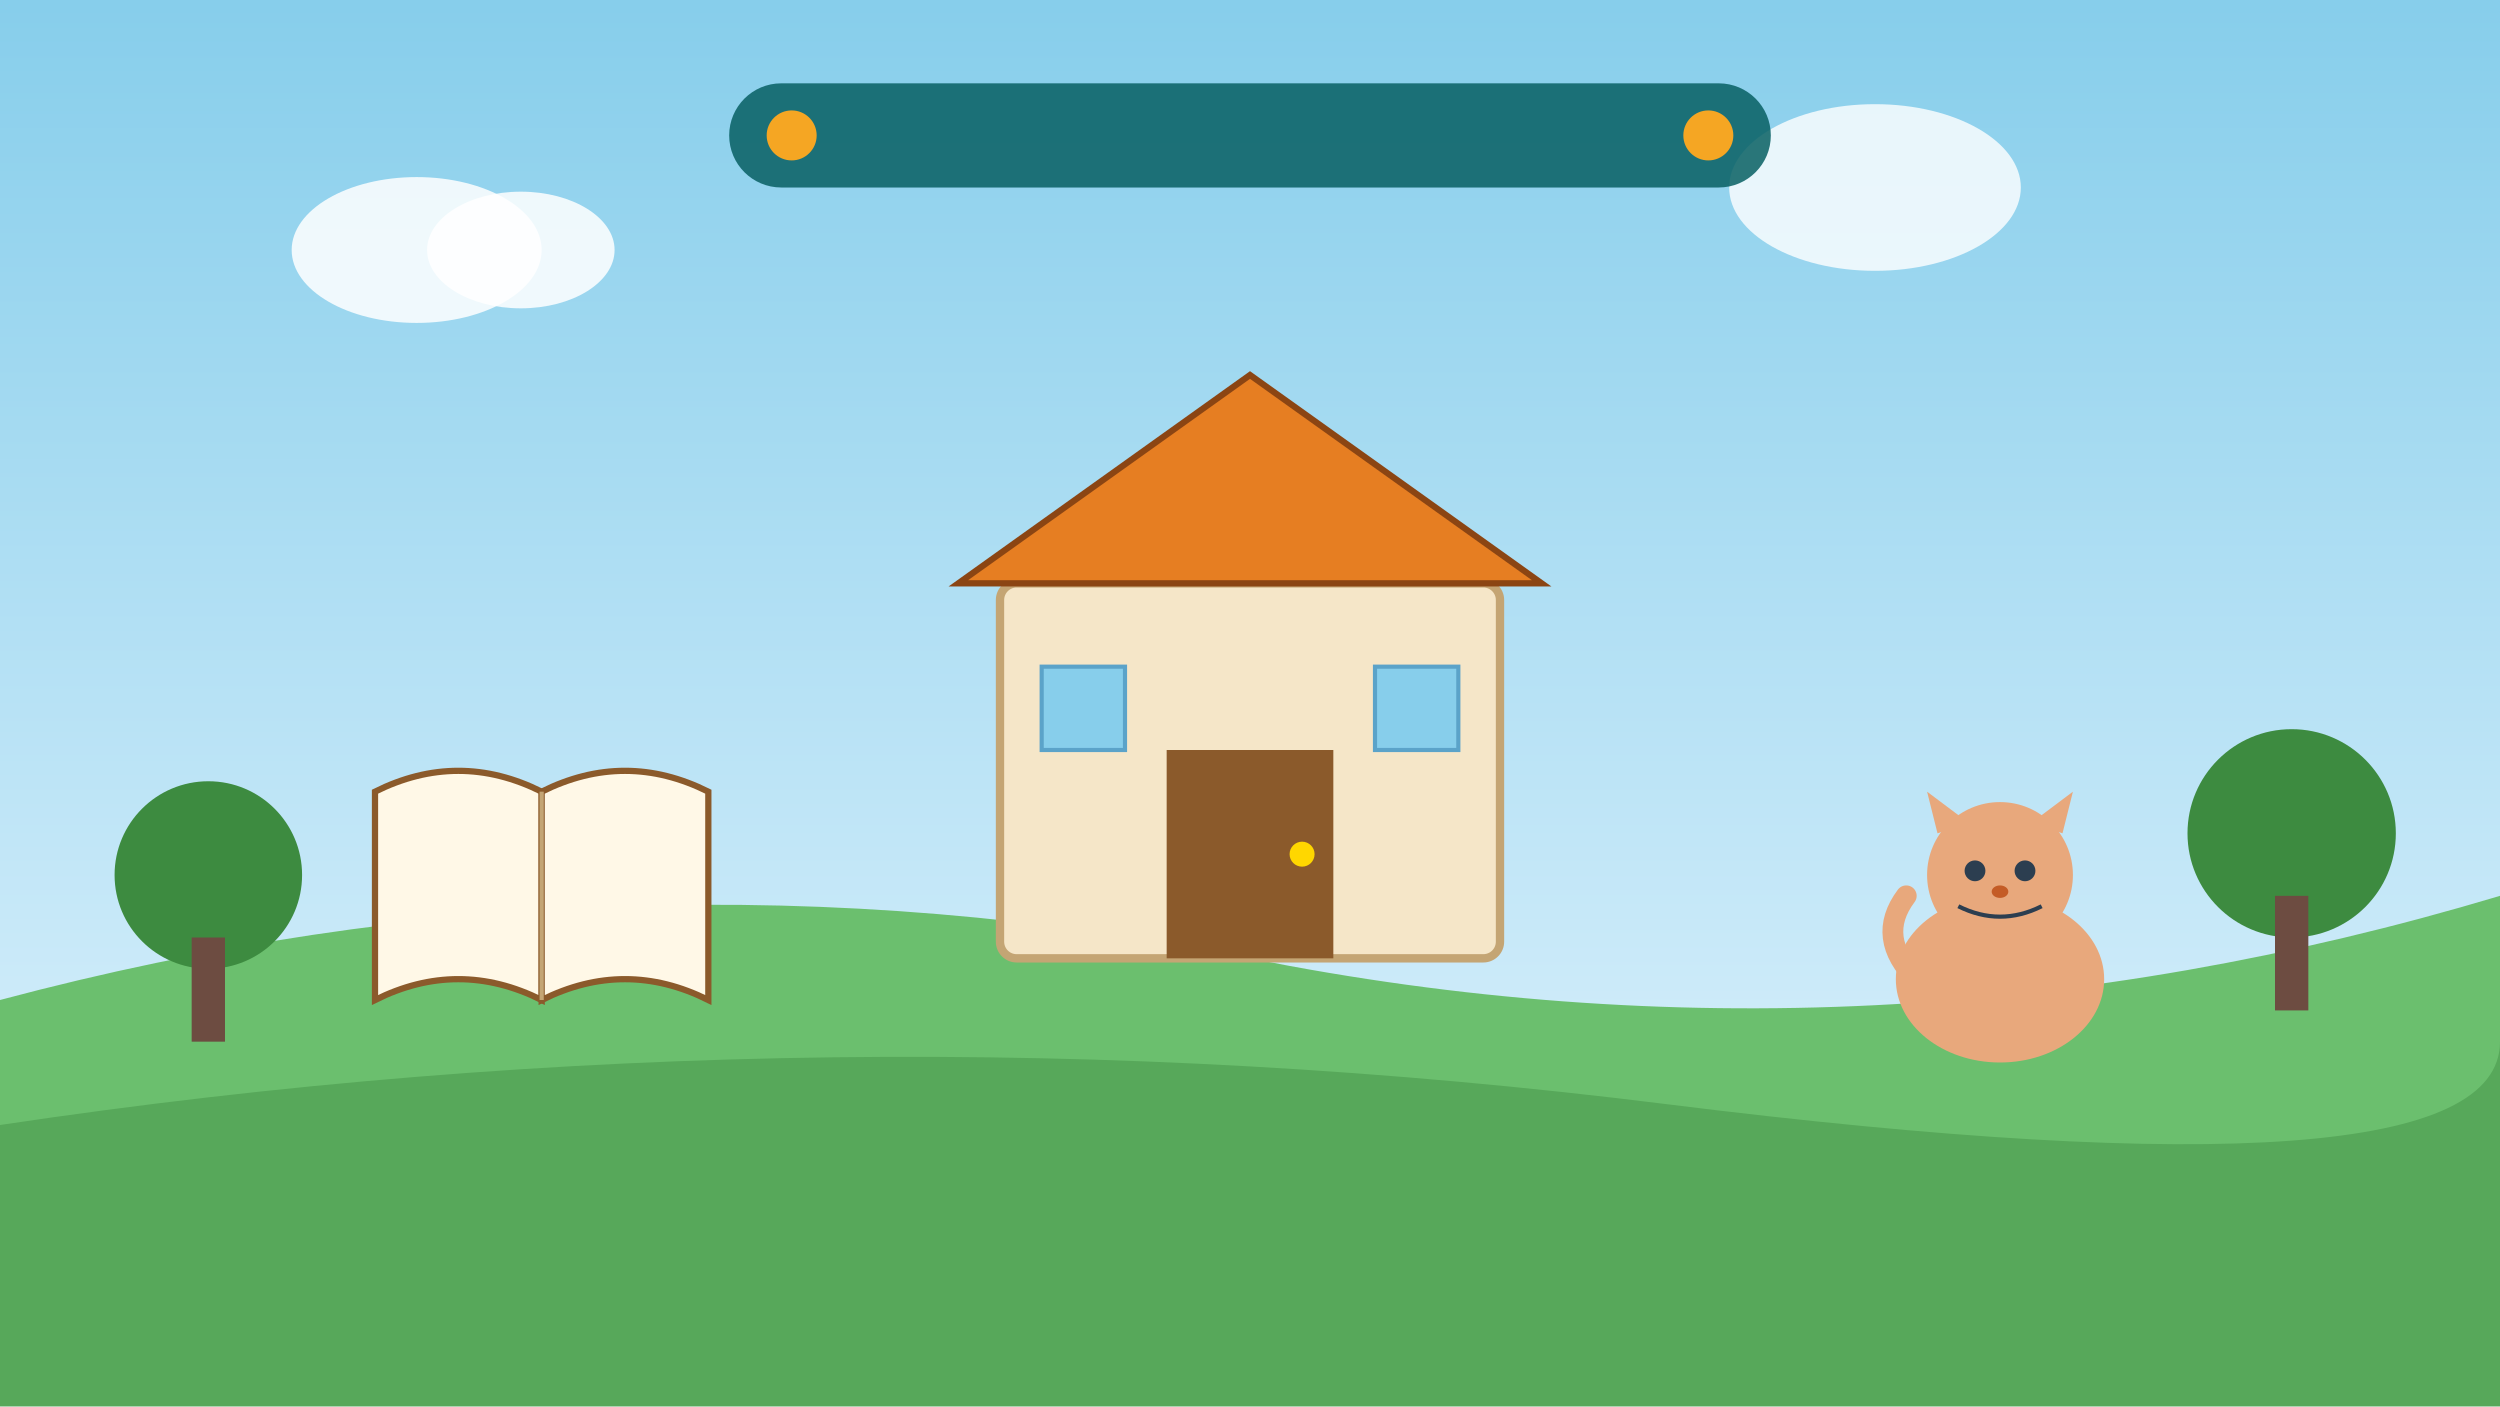
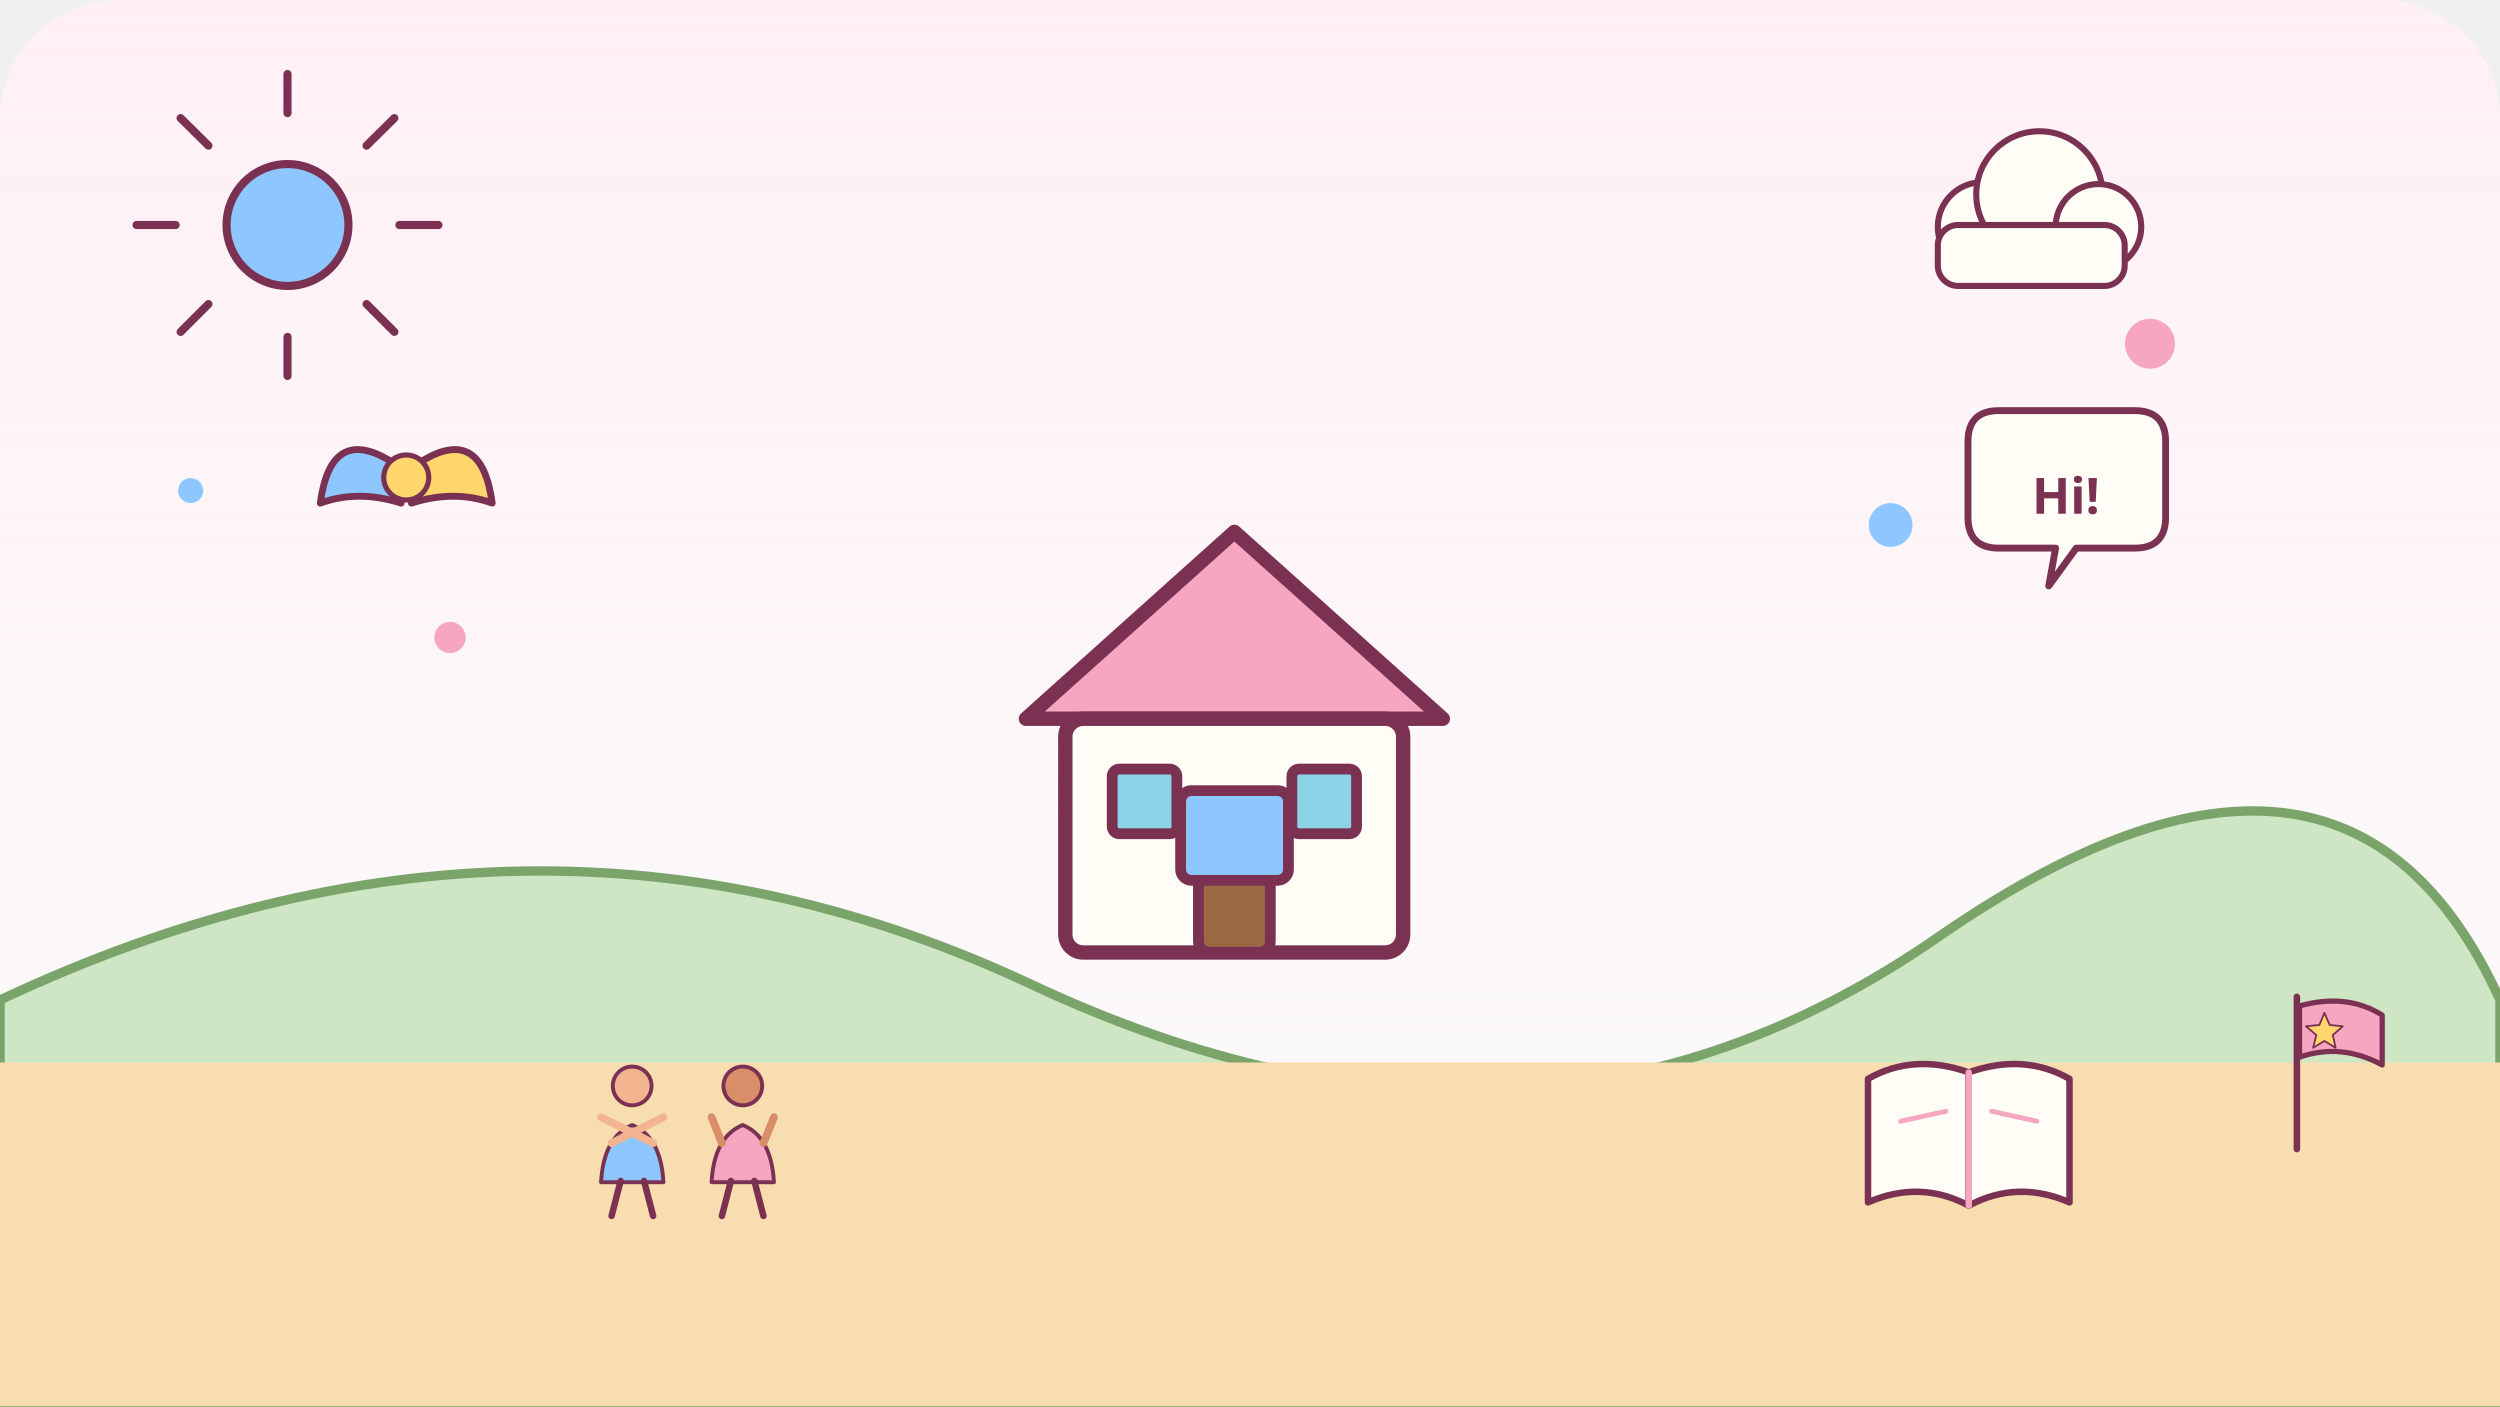
- <svg xmlns="http://www.w3.org/2000/svg" viewBox="0 0 1200 675" width="1200" height="675">
+ <svg xmlns="http://www.w3.org/2000/svg" width="800" height="450" viewBox="0 0 800 450" role="img" aria-labelledby="title desc">
  <defs>
    <linearGradient id="sky" x1="0" y1="0" x2="0" y2="1">
-       <stop offset="0%" stop-color="#87CEEB" />
-       <stop offset="100%" stop-color="#E8F6FF" />
-     </linearGradient>
-     <linearGradient id="hill" x1="0" y1="0" x2="0" y2="1">
-       <stop offset="0%" stop-color="#7BC67E" />
-       <stop offset="100%" stop-color="#4FA86A" />
+       <stop offset="0" stop-color="#FFF0F5" />
+       <stop offset="1" stop-color="#FFFFFF" stop-opacity="0.72" />
    </linearGradient>
  </defs>
-   <rect width="1200" height="675" fill="url(#sky)" />
-   <ellipse cx="200" cy="120" rx="60" ry="35" fill="#fff" opacity="0.85" />
-   <ellipse cx="250" cy="120" rx="45" ry="28" fill="#fff" opacity="0.85" />
-   <ellipse cx="900" cy="90" rx="70" ry="40" fill="#fff" opacity="0.8" />
-   <path d="M0 480 Q300 400 600 460 T1200 430 L1200 675 L0 675 Z" fill="#6BBF6E" />
-   <path d="M0 540 Q400 480 800 530 T1200 500 L1200 675 L0 675 Z" fill="#57A85A" />
-   <rect x="480" y="280" width="240" height="180" rx="8" fill="#F5E6C8" stroke="#C4A574" stroke-width="4" />
-   <polygon points="460,280 600,180 740,280" fill="#E67E22" stroke="#8B4513" stroke-width="3" />
-   <rect x="560" y="360" width="80" height="100" fill="#8B5A2B" />
-   <circle cx="625" cy="410" r="6" fill="#FFD700" />
-   <rect x="500" y="320" width="40" height="40" fill="#87CEEB" stroke="#5BA3C9" stroke-width="2" />
-   <rect x="660" y="320" width="40" height="40" fill="#87CEEB" stroke="#5BA3C9" stroke-width="2" />
-   <g transform="translate(180,360)">
-     <path d="M0 20 Q40 0 80 20 L80 120 Q40 100 0 120 Z" fill="#FFF8E7" stroke="#8B5A2B" stroke-width="3" />
-     <path d="M80 20 Q120 0 160 20 L160 120 Q120 100 80 120 Z" fill="#FFF8E7" stroke="#8B5A2B" stroke-width="3" />
-     <line x1="80" y1="20" x2="80" y2="120" stroke="#C4A574" stroke-width="2" />
-   </g>
-   <g transform="translate(900,380)">
-     <ellipse cx="60" cy="90" rx="50" ry="40" fill="#E8A87C" />
-     <circle cx="60" cy="40" r="35" fill="#E8A87C" />
-     <polygon points="30,20 25,0 45,15" fill="#E8A87C" />
-     <polygon points="90,20 95,0 75,15" fill="#E8A87C" />
-     <circle cx="48" cy="38" r="5" fill="#2C3E50" />
-     <circle cx="72" cy="38" r="5" fill="#2C3E50" />
-     <ellipse cx="60" cy="48" rx="4" ry="3" fill="#C45C26" />
-     <path d="M40 55 Q60 65 80 55" fill="none" stroke="#2C3E50" stroke-width="2" />
-     <path d="M20 90 Q0 70 15 50" fill="none" stroke="#E8A87C" stroke-width="10" stroke-linecap="round" />
-   </g>
-   <circle cx="100" cy="420" r="45" fill="#3D8B40" />
-   <rect x="92" y="450" width="16" height="50" fill="#6D4C41" />
-   <circle cx="1100" cy="400" r="50" fill="#3D8B40" />
-   <rect x="1092" y="430" width="16" height="55" fill="#6D4C41" />
-   <rect x="350" y="40" width="500" height="50" rx="25" fill="#075F63" opacity="0.85" />
-   <circle cx="380" cy="65" r="12" fill="#F5A623" />
-   <circle cx="820" cy="65" r="12" fill="#F5A623" />
+   <rect width="800" height="450" rx="38" fill="url(#sky)" />
+   <line x1="92.0" y1="36.2" x2="92.0" y2="23.7" stroke="#7A3152" stroke-width="2.6" stroke-linecap="round" />
+   <line x1="117.3" y1="46.6" x2="126.2" y2="37.8" stroke="#7A3152" stroke-width="2.6" stroke-linecap="round" />
+   <line x1="127.8" y1="72.0" x2="140.3" y2="72.0" stroke="#7A3152" stroke-width="2.6" stroke-linecap="round" />
+   <line x1="117.3" y1="97.3" x2="126.2" y2="106.2" stroke="#7A3152" stroke-width="2.6" stroke-linecap="round" />
+   <line x1="92.0" y1="107.8" x2="92.0" y2="120.3" stroke="#7A3152" stroke-width="2.6" stroke-linecap="round" />
+   <line x1="66.7" y1="97.3" x2="57.8" y2="106.2" stroke="#7A3152" stroke-width="2.6" stroke-linecap="round" />
+   <line x1="56.2" y1="72.0" x2="43.7" y2="72.0" stroke="#7A3152" stroke-width="2.6" stroke-linecap="round" />
+   <line x1="66.7" y1="46.6" x2="57.8" y2="37.8" stroke="#7A3152" stroke-width="2.6" stroke-linecap="round" />
+   <circle cx="92" cy="72" r="19.5" fill="#8EC6FF" stroke="#7A3152" stroke-width="2.6" />
+   <circle cx="634.4" cy="72.6" r="14.3" fill="#FFFDF5" stroke="#7A3152" stroke-width="1.95" />
+   <circle cx="652.6" cy="62.2" r="20.2" fill="#FFFDF5" stroke="#7A3152" stroke-width="1.95" />
+   <circle cx="671.5" cy="72.6" r="13.7" fill="#FFFDF5" stroke="#7A3152" stroke-width="1.95" />
+   <rect x="620.1" y="72.0" width="59.8" height="19.5" rx="6.5" fill="#FFFDF5" stroke="#7A3152" stroke-width="1.95" />
+   <path d="M0 320 Q170 240 330 315 T620 300 T800 320 L800 450 L0 450 Z" fill="#CFE6C4" stroke="#7AA46A" stroke-width="3" stroke-linecap="round" stroke-linejoin="round" />
+   <rect x="0" y="340" width="800" height="110" rx="0" fill="#F8DDB0" stroke="none" stroke-width="0" />
+   <polygon points="328.3,230 395,170.2 461.7,230" fill="#F6A6C1" stroke="#7A3152" stroke-width="4.6" stroke-linejoin="round" />
+   <rect x="340.9" y="230" width="108.1" height="74.8" rx="5.75" fill="#FFFDF5" stroke="#7A3152" stroke-width="4.6" />
+   <rect x="383.5" y="262.2" width="23.0" height="42.5" rx="3.45" fill="#9A6A45" stroke="#7A3152" stroke-width="3.45" />
+   <rect x="355.9" y="246.1" width="20.7" height="20.7" rx="2.3" fill="#8DD3E8" stroke="#7A3152" stroke-width="3.45" />
+   <rect x="413.4" y="246.1" width="20.7" height="20.7" rx="2.3" fill="#8DD3E8" stroke="#7A3152" stroke-width="3.45" />
+   <rect x="377.8" y="253.0" width="34.5" height="28.7" rx="3.45" fill="#8EC6FF" stroke="#7A3152" stroke-width="3.45" />
+   <path d="M102.5,161.0 Q105.8,136.25 124.5,147.25 L128.35,161.0 Q114.6,156.6 102.5,161.0 Z" fill="#8EC6FF" stroke="#7A3152" stroke-width="2.2" stroke-linecap="round" stroke-linejoin="round" />
+   <path d="M157.5,161.0 Q154.2,136.25 135.5,147.25 L131.65,161.0 Q145.4,156.6 157.5,161.0 Z" fill="#FFD66B" stroke="#7A3152" stroke-width="2.2" stroke-linecap="round" stroke-linejoin="round" />
+   <circle cx="130" cy="152.8" r="7.2" fill="#FFD66B" stroke="#7A3152" stroke-width="1.65" />
+   <path d="M629.75,141.3 Q629.75,131.4 639.65,131.4 L683.1,131.4 Q693.0,131.4 693.0,141.3 L693.0,165.5 Q693.0,175.4 683.1,175.4 L664.4,175.4 L655.6,187.5 L657.8,175.4 L639.65,175.4 Q629.75,175.4 629.75,165.5 Z" fill="#FFFDF5" stroke="#7A3152" stroke-width="2.2" stroke-linecap="round" stroke-linejoin="round" />
+   <text x="661.1" y="164.4" font-family="sans-serif" font-size="16" font-weight="700" text-anchor="middle" fill="#7A3152">Hi!</text>
+   <circle cx="202.3" cy="347.5" r="6.2" fill="#F2B58F" stroke="#7A3152" stroke-width="1.248" />
+   <path d="M192.336,378.312 Q193.168,363.752 202.32,360.008 Q211.472,363.752 212.304,378.312 Z" fill="#8EC6FF" stroke="#7A3152" stroke-width="1.248" stroke-linecap="round" stroke-linejoin="round" />
+   <line x1="195.7" y1="365.8" x2="212.3" y2="357.5" stroke="#F2B58F" stroke-width="2.496" stroke-linecap="round" />
+   <line x1="209.0" y1="365.8" x2="192.3" y2="357.5" stroke="#F2B58F" stroke-width="2.496" stroke-linecap="round" />
+   <line x1="198.6" y1="377.9" x2="195.7" y2="389.1" stroke="#7A3152" stroke-width="2.08" stroke-linecap="round" />
+   <line x1="206.1" y1="377.9" x2="209.0" y2="389.1" stroke="#7A3152" stroke-width="2.08" stroke-linecap="round" />
+   <circle cx="237.7" cy="347.5" r="6.2" fill="#D98D68" stroke="#7A3152" stroke-width="1.248" />
+   <path d="M227.696,378.312 Q228.528,363.752 237.68,360.008 Q246.832,363.752 247.664,378.312 Z" fill="#F6A6C1" stroke="#7A3152" stroke-width="1.248" stroke-linecap="round" stroke-linejoin="round" />
+   <line x1="231.0" y1="365.8" x2="227.7" y2="357.5" stroke="#D98D68" stroke-width="2.496" stroke-linecap="round" />
+   <line x1="244.3" y1="365.8" x2="247.7" y2="357.5" stroke="#D98D68" stroke-width="2.496" stroke-linecap="round" />
+   <line x1="233.9" y1="377.9" x2="231.0" y2="389.1" stroke="#7A3152" stroke-width="2.08" stroke-linecap="round" />
+   <line x1="241.4" y1="377.9" x2="244.3" y2="389.1" stroke="#7A3152" stroke-width="2.08" stroke-linecap="round" />
+   <path d="M630,343.16 Q612.32,336.92 597.76,345.24 L597.76,384.76 Q614.4,377.48 630,385.8 Z" fill="#FFFDF5" stroke="#7A3152" stroke-width="2.08" stroke-linecap="round" stroke-linejoin="round" />
+   <path d="M630,343.16 Q647.68,336.92 662.24,345.24 L662.24,384.76 Q645.6,377.48 630,385.8 Z" fill="#FFFDF5" stroke="#7A3152" stroke-width="2.08" stroke-linecap="round" stroke-linejoin="round" />
+   <line x1="630" y1="343.2" x2="630" y2="385.8" stroke="#F6A6C1" stroke-width="2.08" stroke-linecap="round" />
+   <line x1="608.2" y1="358.8" x2="622.7" y2="355.6" stroke="#F6A6C1" stroke-width="1.56" stroke-linecap="round" />
+   <line x1="637.3" y1="355.6" x2="651.8" y2="358.8" stroke="#F6A6C1" stroke-width="1.56" stroke-linecap="round" />
+   <circle cx="605" cy="168" r="7" fill="#8EC6FF" stroke="none" stroke-width="0" />
+   <circle cx="688" cy="110" r="8" fill="#F6A6C1" stroke="none" stroke-width="0" />
+   <circle cx="61" cy="157" r="4" fill="#8EC6FF" stroke="none" stroke-width="0" />
+   <circle cx="144" cy="204" r="5" fill="#F6A6C1" stroke="none" stroke-width="0" />
+   <line x1="735" y1="319.0" x2="735" y2="367.7" stroke="#7A3152" stroke-width="2.1" stroke-linecap="round" />
+   <path d="M735.84,321.9 Q750.96,317.7 762.3,324.84 L762.3,340.8 Q749.28,333.66 735.84,338.28 Z" fill="#F6A6C1" stroke="#7A3152" stroke-width="1.68" stroke-linecap="round" stroke-linejoin="round" />
+   <polygon points="743.8,324.1 745.5,328.0 749.7,328.4 746.5,331.2 747.4,335.3 743.8,333.1 740.2,335.3 741.2,331.2 737.9,328.4 742.2,328.0" fill="#FFD66B" stroke="#7A3152" stroke-width="0.588" stroke-linejoin="round" />
</svg>
